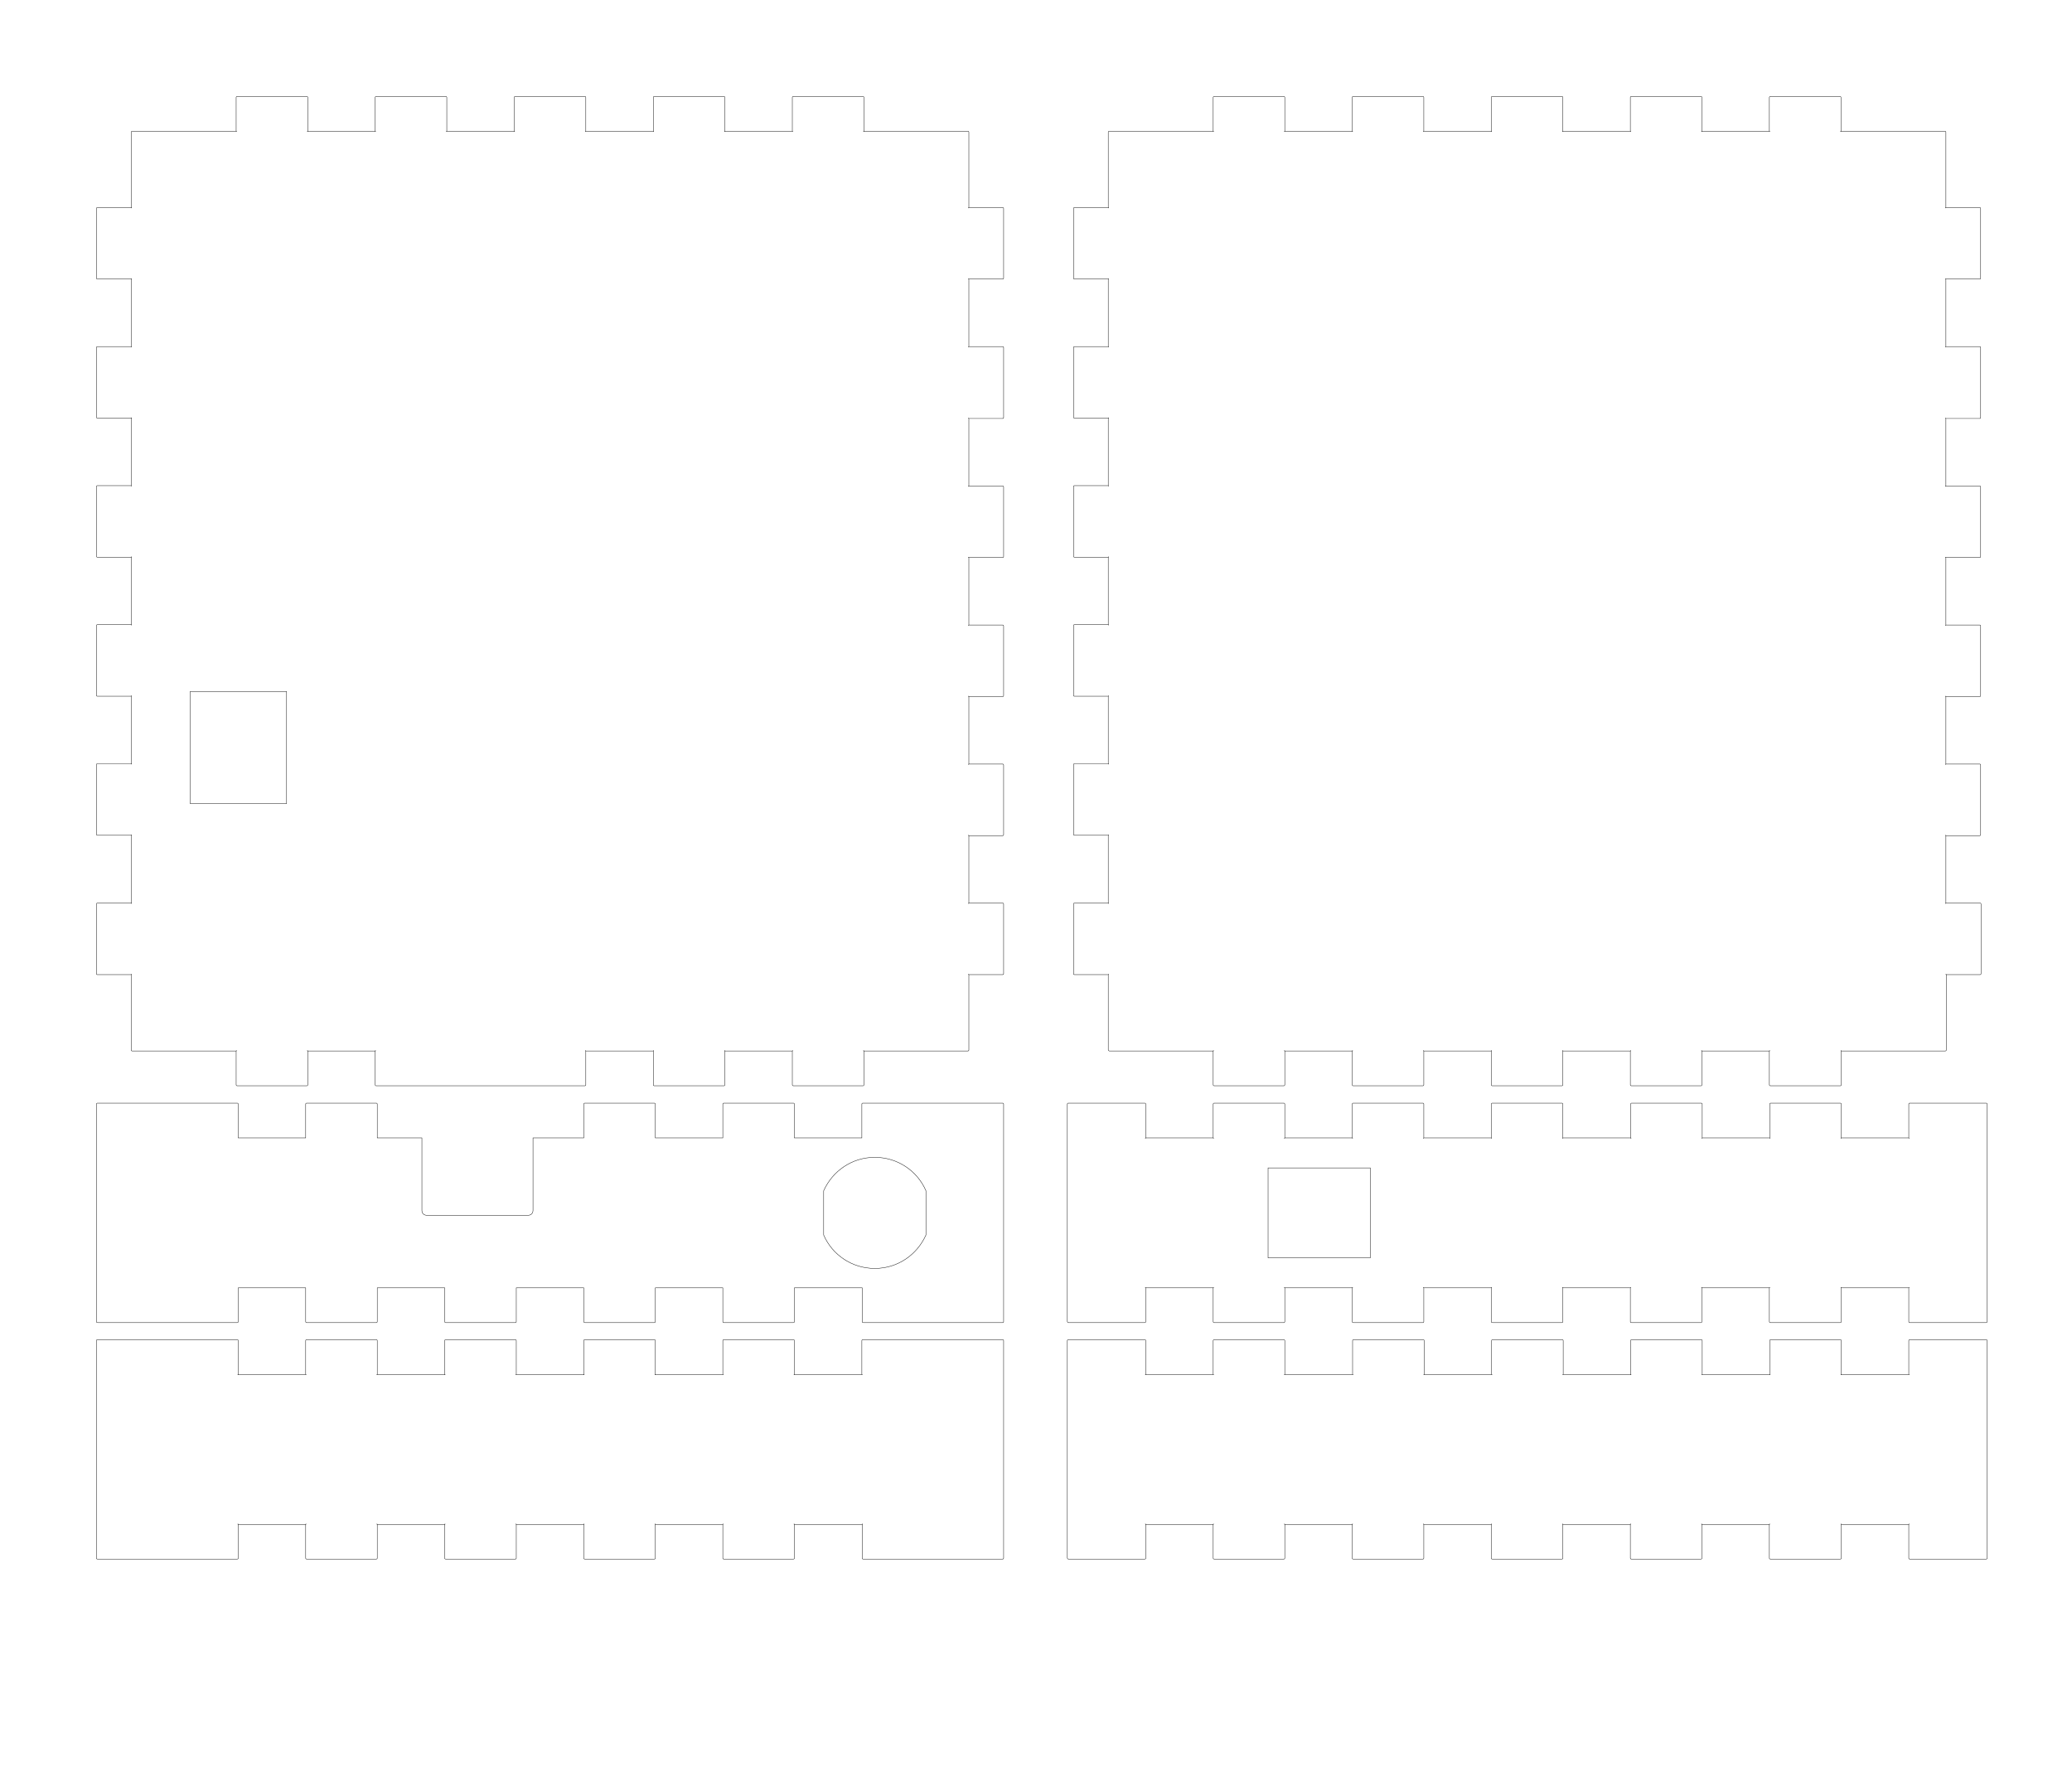
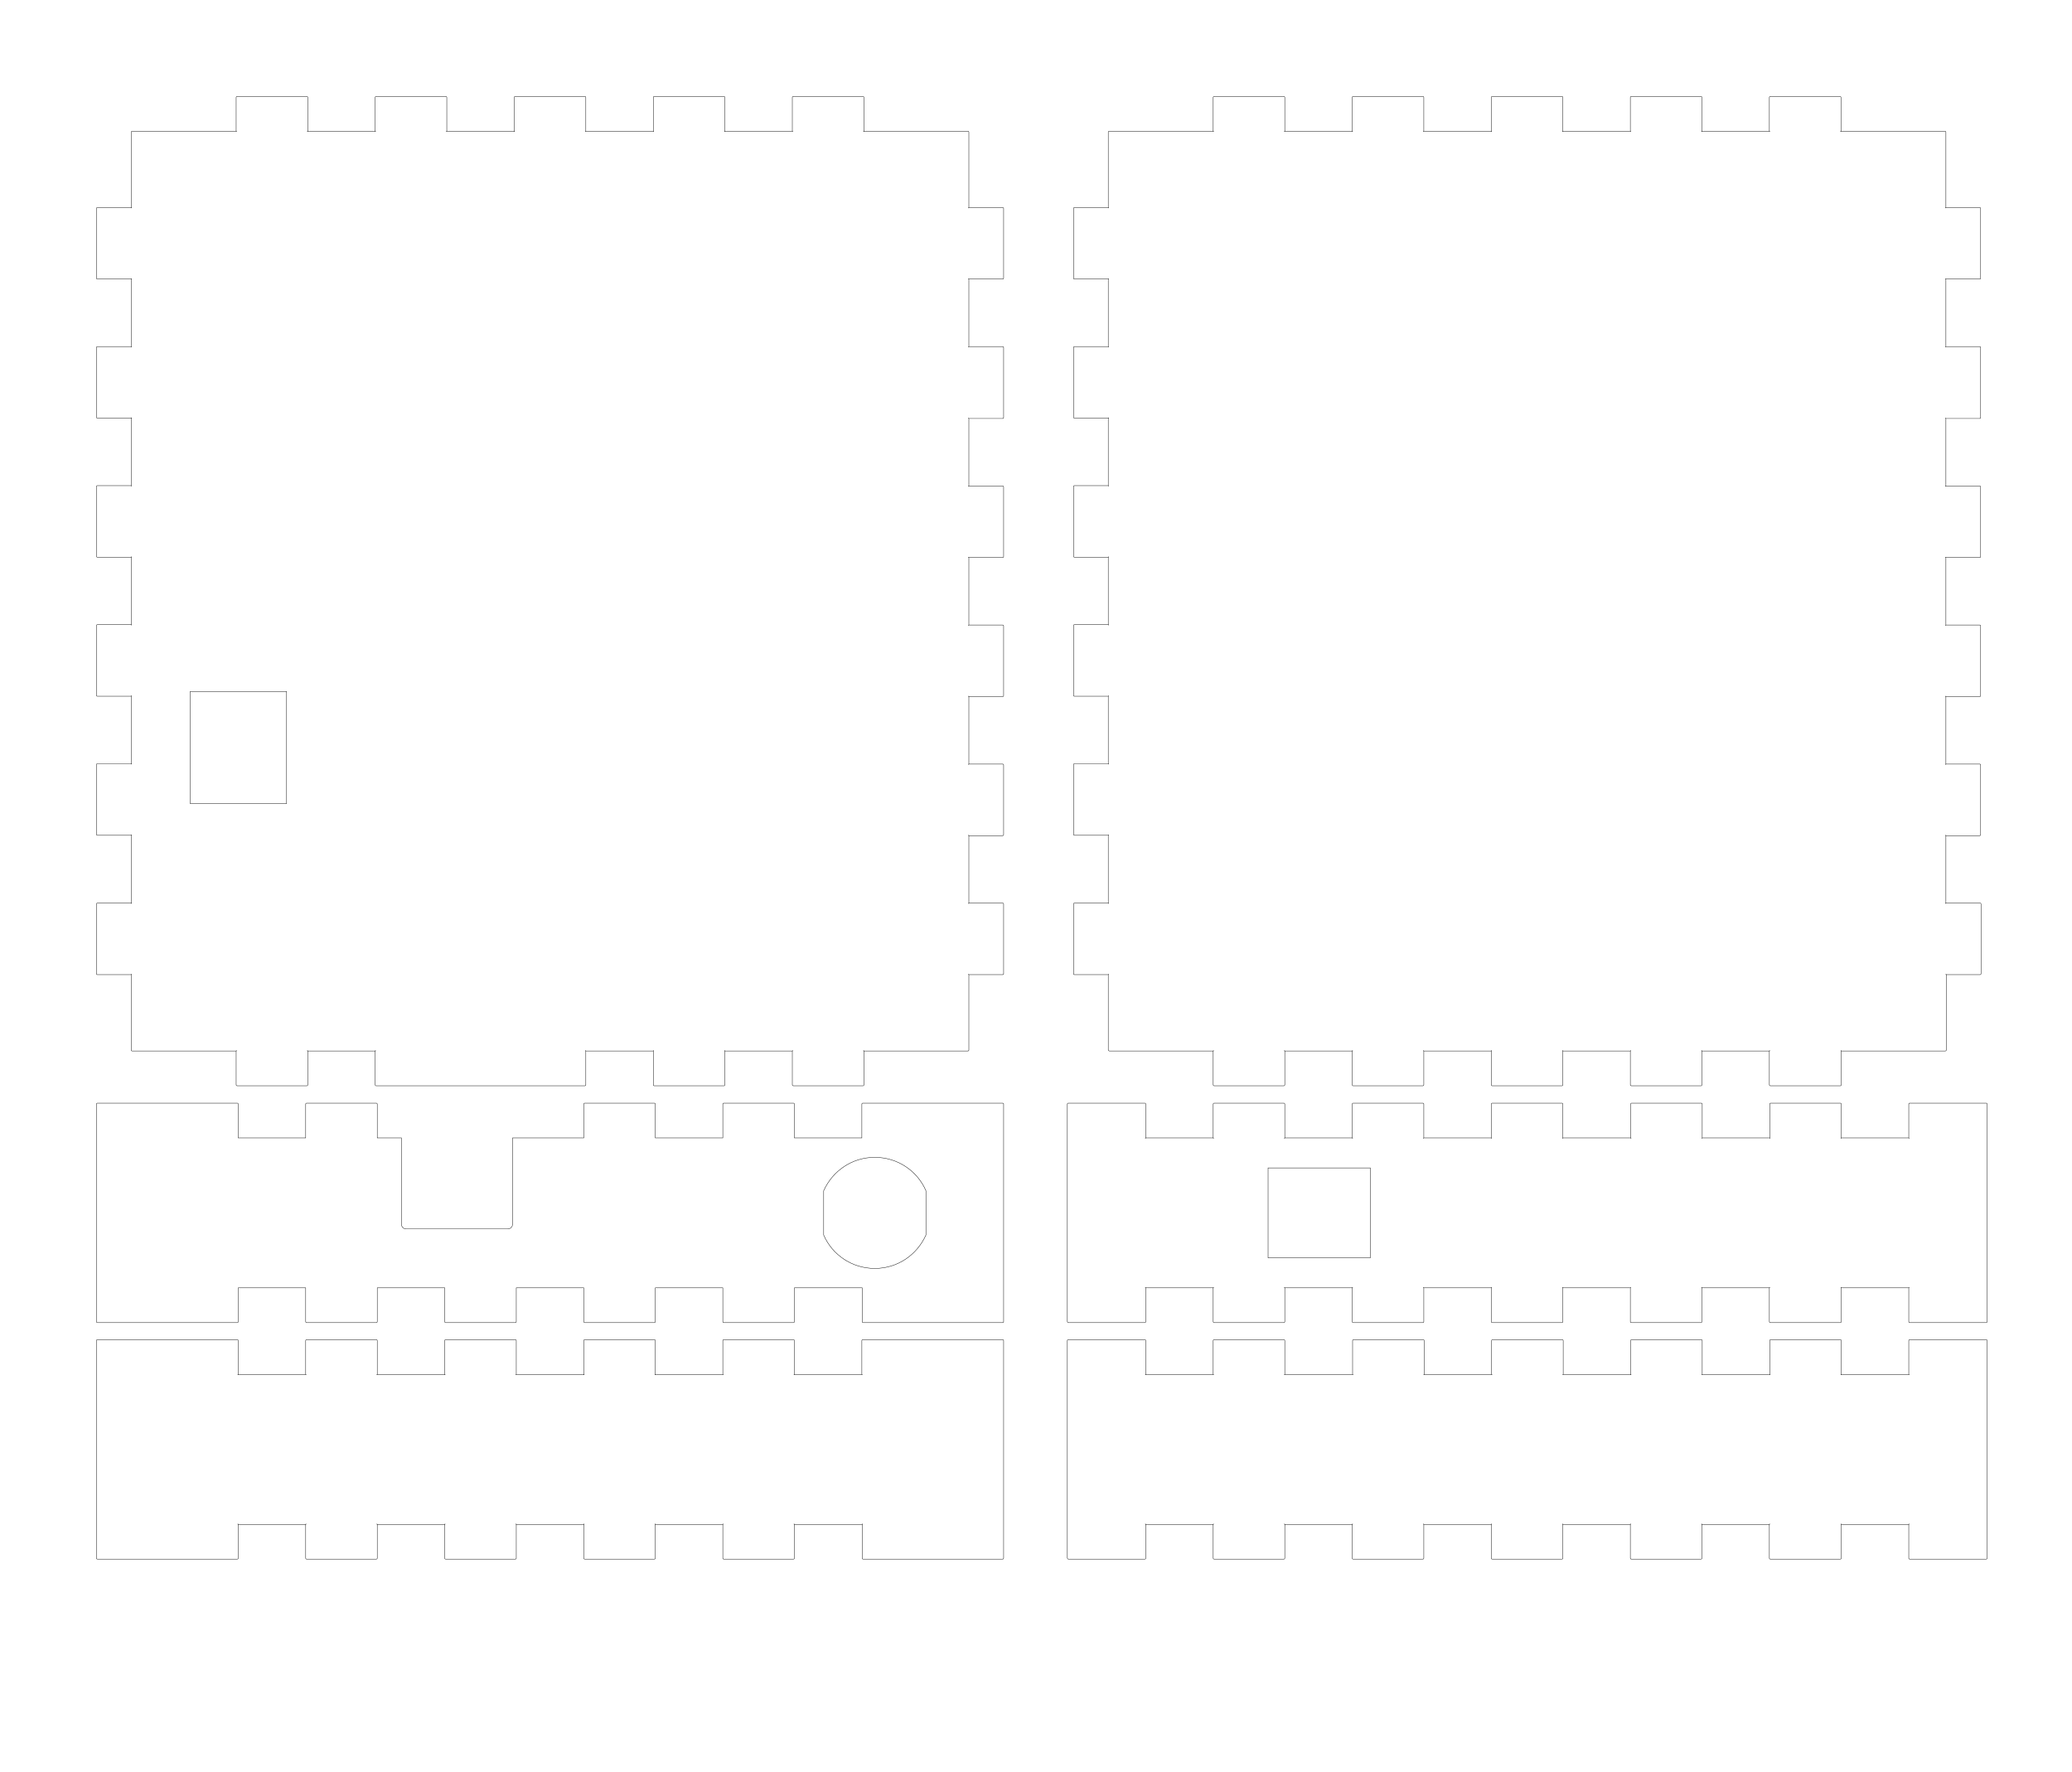
<svg xmlns="http://www.w3.org/2000/svg" version="1.1" id="Ebene_1" x="0px" y="0px" viewBox="0 0 608 519.9" style="enable-background:new 0 0 608 519.9;" xml:space="preserve">
-   <style type="text/css">
+   <defs id="defs918" />
+   <style type="text/css" id="style888">
	.st0{fill:none;stroke:#000000;stroke-width:0.113;stroke-linecap:round;stroke-linejoin:round;stroke-miterlimit:11.339;}
	.st1{fill:none;stroke:#000000;stroke-width:0.113;stroke-miterlimit:10;}
</style>
  <g id="p-1">
-     <path class="st0" d="M38.8,457.5h30.8c0.2,0,0.3-0.1,0.3-0.3v-9.9c0-0.3-0.3,0,0,0h19.8c0.3,0,0-0.3,0,0v9.9c0,0.2,0.1,0.3,0.3,0.3   h20.4c0.2,0,0.3-0.1,0.3-0.3v-9.9c0-0.3-0.3,0,0,0h19.8c0.3,0,0-0.3,0,0v9.9c0,0.2,0.1,0.3,0.3,0.3h20.4c0.2,0,0.3-0.1,0.3-0.3   v-9.9c0-0.3-0.3,0,0,0h19.8c0.3,0,0-0.3,0,0v9.9c0,0.2,0.1,0.3,0.3,0.3H192c0.2,0,0.3-0.1,0.3-0.3v-9.9c0-0.3-0.3,0,0,0h19.8   c0.3,0,0-0.3,0,0v9.9c0,0.2,0.1,0.3,0.3,0.3h20.4c0.2,0,0.3-0.1,0.3-0.3v-9.9c0-0.3-0.3,0,0,0H253c0.3,0,0-0.3,0,0v9.9   c0,0.2,0.1,0.3,0.3,0.3H284h10.2c0.2,0,0.3-0.1,0.3-0.3V447v-21.7v-21.7v-10.2c0-0.2-0.1-0.3-0.3-0.3H284h-30.8   c-0.2,0-0.3,0.1-0.3,0.3v9.9c0,0.3,0.3,0,0,0h-19.8c-0.3,0,0,0.3,0,0v-9.9c0-0.2-0.1-0.3-0.3-0.3h-20.4c-0.2,0-0.3,0.1-0.3,0.3v9.9   c0,0.3,0.3,0,0,0h-19.8c-0.3,0,0,0.3,0,0v-9.9c0-0.2-0.1-0.3-0.3-0.3h-20.4c-0.2,0-0.3,0.1-0.3,0.3v9.9c0,0.3,0.3,0,0,0h-19.8   c-0.3,0,0,0.3,0,0v-9.9c0-0.2-0.1-0.3-0.3-0.3h-20.4c-0.2,0-0.3,0.1-0.3,0.3v9.9c0,0.3,0.3,0,0,0h-19.8c-0.3,0,0,0.3,0,0v-9.9   c0-0.2-0.1-0.3-0.3-0.3H90c-0.2,0-0.3,0.1-0.3,0.3v9.9c0,0.3,0.3,0,0,0H69.9c-0.3,0,0,0.3,0,0v-9.9c0-0.2-0.1-0.3-0.3-0.3H38.8   H28.6c-0.2,0-0.3,0.1-0.3,0.3v10.2v21.7V447v10.2c0,0.2,0.1,0.3,0.3,0.3H38.8z" />
+     <path class="st0" d="M38.8,457.5h30.8c0.2,0,0.3-0.1,0.3-0.3v-9.9c0-0.3-0.3,0,0,0h19.8c0.3,0,0-0.3,0,0v9.9c0,0.2,0.1,0.3,0.3,0.3   h20.4c0.2,0,0.3-0.1,0.3-0.3v-9.9c0-0.3-0.3,0,0,0h19.8c0.3,0,0-0.3,0,0v9.9c0,0.2,0.1,0.3,0.3,0.3h20.4c0.2,0,0.3-0.1,0.3-0.3   v-9.9c0-0.3-0.3,0,0,0h19.8c0.3,0,0-0.3,0,0v9.9c0,0.2,0.1,0.3,0.3,0.3H192c0.2,0,0.3-0.1,0.3-0.3v-9.9c0-0.3-0.3,0,0,0h19.8   c0.3,0,0-0.3,0,0v9.9c0,0.2,0.1,0.3,0.3,0.3h20.4c0.2,0,0.3-0.1,0.3-0.3v-9.9c0-0.3-0.3,0,0,0H253c0.3,0,0-0.3,0,0v9.9   c0,0.2,0.1,0.3,0.3,0.3H284h10.2c0.2,0,0.3-0.1,0.3-0.3V447v-21.7v-21.7v-10.2c0-0.2-0.1-0.3-0.3-0.3H284h-30.8   c-0.2,0-0.3,0.1-0.3,0.3v9.9c0,0.3,0.3,0,0,0h-19.8c-0.3,0,0,0.3,0,0v-9.9c0-0.2-0.1-0.3-0.3-0.3h-20.4c-0.2,0-0.3,0.1-0.3,0.3v9.9   c0,0.3,0.3,0,0,0h-19.8c-0.3,0,0,0.3,0,0v-9.9c0-0.2-0.1-0.3-0.3-0.3h-20.4c-0.2,0-0.3,0.1-0.3,0.3v9.9c0,0.3,0.3,0,0,0h-19.8   c-0.3,0,0,0.3,0,0v-9.9c0-0.2-0.1-0.3-0.3-0.3h-20.4c-0.2,0-0.3,0.1-0.3,0.3v9.9c0,0.3,0.3,0,0,0h-19.8c-0.3,0,0,0.3,0,0v-9.9   c0-0.2-0.1-0.3-0.3-0.3H90c-0.2,0-0.3,0.1-0.3,0.3v9.9c0,0.3,0.3,0,0,0H69.9c-0.3,0,0,0.3,0,0v-9.9c0-0.2-0.1-0.3-0.3-0.3H38.8   H28.6c-0.2,0-0.3,0.1-0.3,0.3v10.2v21.7V447v10.2c0,0.2,0.1,0.3,0.3,0.3H38.8z" id="path890" />
  </g>
  <g id="p-3">
-     <path class="st0" d="M313.5,388.1h22.4c0.2,0,0.3-0.1,0.3-0.3v-9.9c0-0.3-0.3,0,0,0H356c0.3,0,0-0.3,0,0v9.9c0,0.2,0.1,0.3,0.3,0.3   h20.4c0.2,0,0.3-0.1,0.3-0.3v-9.9c0-0.3-0.3,0,0,0h19.8c0.3,0,0-0.3,0,0v9.9c0,0.2,0.1,0.3,0.3,0.3h20.4c0.2,0,0.3-0.1,0.3-0.3   v-9.9c0-0.3-0.3,0,0,0h19.8c0.3,0,0-0.3,0,0v9.9c0,0.2,0.1,0.3,0.3,0.3h20.4c0.2,0,0.3-0.1,0.3-0.3v-9.9c0-0.3-0.3,0,0,0h19.8   c0.3,0,0-0.3,0,0v9.9c0,0.2,0.1,0.3,0.3,0.3h20.4c0.2,0,0.3-0.1,0.3-0.3v-9.9c0-0.3-0.3,0,0,0h19.8c0.3,0,0-0.3,0,0v9.9   c0,0.2,0.1,0.3,0.3,0.3H540c0.2,0,0.3-0.1,0.3-0.3v-9.9c0-0.3-0.3,0,0,0h19.8c0.3,0,0-0.3,0,0v9.9c0,0.2,0.1,0.3,0.3,0.3h22.4   c0.2,0,0.3-0.1,0.3-0.3v-10.2v-21.7v-21.7V324c0-0.2-0.1-0.3-0.3-0.3h-22.4c-0.2,0-0.3,0.1-0.3,0.3v9.9c0,0.3,0.3,0,0,0h-19.8   c-0.3,0,0,0.3,0,0V324c0-0.2-0.1-0.3-0.3-0.3h-20.4c-0.2,0-0.3,0.1-0.3,0.3v9.9c0,0.3,0.3,0,0,0h-19.8c-0.3,0,0,0.3,0,0V324   c0-0.2-0.1-0.3-0.3-0.3h-20.4c-0.2,0-0.3,0.1-0.3,0.3v9.9c0,0.3,0.3,0,0,0h-19.9c-0.3,0,0,0.3,0,0V324c0-0.2-0.1-0.3-0.3-0.3h-20.4   c-0.2,0-0.3,0.1-0.3,0.3v9.9c0,0.3,0.3,0,0,0h-19.8c-0.3,0,0,0.3,0,0V324c0-0.2-0.1-0.3-0.3-0.3h-20.4c-0.2,0-0.3,0.1-0.3,0.3v9.9   c0,0.3,0.3,0,0,0H377c-0.3,0,0,0.3,0,0V324c0-0.2-0.1-0.3-0.3-0.3h-20.4c-0.2,0-0.3,0.1-0.3,0.3v9.9c0,0.3,0.3,0,0,0h-19.8   c-0.3,0,0,0.3,0,0V324c0-0.2-0.1-0.3-0.3-0.3h-22.4c-0.2,0-0.3,0.1-0.3,0.3v10.2v21.7v21.7v10.2   C313.2,387.9,313.3,388.1,313.5,388.1z" />
+     <path class="st0" d="M313.5,388.1h22.4c0.2,0,0.3-0.1,0.3-0.3v-9.9c0-0.3-0.3,0,0,0H356c0.3,0,0-0.3,0,0v9.9c0,0.2,0.1,0.3,0.3,0.3   h20.4c0.2,0,0.3-0.1,0.3-0.3v-9.9c0-0.3-0.3,0,0,0h19.8c0.3,0,0-0.3,0,0v9.9c0,0.2,0.1,0.3,0.3,0.3h20.4c0.2,0,0.3-0.1,0.3-0.3   v-9.9c0-0.3-0.3,0,0,0h19.8c0.3,0,0-0.3,0,0v9.9c0,0.2,0.1,0.3,0.3,0.3h20.4c0.2,0,0.3-0.1,0.3-0.3v-9.9c0-0.3-0.3,0,0,0h19.8   c0.3,0,0-0.3,0,0v9.9c0,0.2,0.1,0.3,0.3,0.3h20.4c0.2,0,0.3-0.1,0.3-0.3v-9.9c0-0.3-0.3,0,0,0h19.8c0.3,0,0-0.3,0,0v9.9   c0,0.2,0.1,0.3,0.3,0.3H540c0.2,0,0.3-0.1,0.3-0.3v-9.9c0-0.3-0.3,0,0,0h19.8c0.3,0,0-0.3,0,0v9.9c0,0.2,0.1,0.3,0.3,0.3h22.4   c0.2,0,0.3-0.1,0.3-0.3v-10.2v-21.7v-21.7V324c0-0.2-0.1-0.3-0.3-0.3h-22.4c-0.2,0-0.3,0.1-0.3,0.3v9.9c0,0.3,0.3,0,0,0h-19.8   c-0.3,0,0,0.3,0,0V324c0-0.2-0.1-0.3-0.3-0.3h-20.4c-0.2,0-0.3,0.1-0.3,0.3v9.9c0,0.3,0.3,0,0,0h-19.8c-0.3,0,0,0.3,0,0V324   c0-0.2-0.1-0.3-0.3-0.3h-20.4c-0.2,0-0.3,0.1-0.3,0.3v9.9c0,0.3,0.3,0,0,0h-19.9c-0.3,0,0,0.3,0,0V324c0-0.2-0.1-0.3-0.3-0.3h-20.4   c-0.2,0-0.3,0.1-0.3,0.3v9.9c0,0.3,0.3,0,0,0h-19.8c-0.3,0,0,0.3,0,0V324c0-0.2-0.1-0.3-0.3-0.3h-20.4c-0.2,0-0.3,0.1-0.3,0.3v9.9   c0,0.3,0.3,0,0,0H377c-0.3,0,0,0.3,0,0V324c0-0.2-0.1-0.3-0.3-0.3h-20.4c-0.2,0-0.3,0.1-0.3,0.3v9.9c0,0.3,0.3,0,0,0h-19.8   c-0.3,0,0,0.3,0,0V324c0-0.2-0.1-0.3-0.3-0.3h-22.4c-0.2,0-0.3,0.1-0.3,0.3v10.2v21.7v21.7v10.2   C313.2,387.9,313.3,388.1,313.5,388.1z" id="path893" />
  </g>
  <g id="p-5">
-     <path class="st0" d="M151.2,318.6h20.4c0.2,0,0.3-0.1,0.3-0.3v-9.9c0-0.3-0.3,0,0,0h19.8c0.3,0,0-0.3,0,0v9.9   c0,0.2,0.1,0.3,0.3,0.3h20.4c0.2,0,0.3-0.1,0.3-0.3v-9.9c0-0.3-0.3,0,0,0h19.8c0.3,0,0-0.3,0,0v9.9c0,0.2,0.1,0.3,0.3,0.3h20.4   c0.2,0,0.3-0.1,0.3-0.3v-9.9c0-0.3-0.3,0,0,0H284c0.2,0,0.3-0.1,0.3-0.3V286c0-0.3-0.3,0,0,0h9.9c0.2,0,0.3-0.1,0.3-0.3v-20.4   c0-0.2-0.1-0.3-0.3-0.3h-9.9c-0.3,0,0,0.3,0,0v-19.8c0-0.3-0.3,0,0,0h9.9c0.2,0,0.3-0.1,0.3-0.3v-20.4c0-0.2-0.1-0.3-0.3-0.3h-9.9   c-0.3,0,0,0.3,0,0v-19.8c0-0.3-0.3,0,0,0h9.9c0.2,0,0.3-0.1,0.3-0.3v-20.4c0-0.2-0.1-0.3-0.3-0.3h-9.9c-0.3,0,0,0.3,0,0v-19.8   c0-0.3-0.3,0,0,0h9.9c0.2,0,0.3-0.1,0.3-0.3v-20.4c0-0.2-0.1-0.3-0.3-0.3h-9.9c-0.3,0,0,0.3,0,0v-19.8c0-0.3-0.3,0,0,0h9.9   c0.2,0,0.3-0.1,0.3-0.3V102c0-0.2-0.1-0.3-0.3-0.3h-9.9c-0.3,0,0,0.3,0,0V81.9c0-0.3-0.3,0,0,0h9.9c0.2,0,0.3-0.1,0.3-0.3V61.2   c0-0.2-0.1-0.3-0.3-0.3h-9.9c-0.3,0,0,0.3,0,0V38.8c0-0.2-0.1-0.3-0.3-0.3h-30.5c-0.3,0,0,0.3,0,0v-9.9c0-0.2-0.1-0.3-0.3-0.3   h-20.4c-0.2,0-0.3,0.1-0.3,0.3v9.9c0,0.3,0.3,0,0,0h-19.8c-0.3,0,0,0.3,0,0v-9.9c0-0.2-0.1-0.3-0.3-0.3H192c-0.2,0-0.3,0.1-0.3,0.3   v9.9c0,0.3,0.3,0,0,0h-19.8c-0.3,0,0,0.3,0,0v-9.9c0-0.2-0.1-0.3-0.3-0.3h-20.4c-0.2,0-0.3,0.1-0.3,0.3v9.9c0,0.3,0.3,0,0,0h-19.8   c-0.3,0,0,0.3,0,0v-9.9c0-0.2-0.1-0.3-0.3-0.3h-20.4c-0.2,0-0.3,0.1-0.3,0.3v9.9c0,0.3,0.3,0,0,0H90.3c-0.3,0,0,0.3,0,0v-9.9   c0-0.2-0.1-0.3-0.3-0.3H69.6c-0.2,0-0.3,0.1-0.3,0.3v9.9c0,0.3,0.3,0,0,0H38.8c-0.2,0-0.3,0.1-0.3,0.3v22.1c0,0.3,0.3,0,0,0h-9.9   c-0.2,0-0.3,0.1-0.3,0.3v20.4c0,0.2,0.1,0.3,0.3,0.3h9.9c0.3,0,0-0.3,0,0v19.8c0,0.3,0.3,0,0,0h-9.9c-0.2,0-0.3,0.1-0.3,0.3v20.4   c0,0.2,0.1,0.3,0.3,0.3h9.9c0.3,0,0-0.3,0,0v19.8c0,0.3,0.3,0,0,0h-9.9c-0.2,0-0.3,0.1-0.3,0.3v20.4c0,0.2,0.1,0.3,0.3,0.3h9.9   c0.3,0,0-0.3,0,0v19.8c0,0.3,0.3,0,0,0h-9.9c-0.2,0-0.3,0.1-0.3,0.3V204c0,0.2,0.1,0.3,0.3,0.3h9.9c0.3,0,0-0.3,0,0v19.8   c0,0.3,0.3,0,0,0h-9.9c-0.2,0-0.3,0.1-0.3,0.3v20.4c0,0.2,0.1,0.3,0.3,0.3h9.9c0.3,0,0-0.3,0,0V265c0,0.3,0.3,0,0,0h-9.9   c-0.2,0-0.3,0.1-0.3,0.3v20.4c0,0.2,0.1,0.3,0.3,0.3h9.9c0.3,0,0-0.3,0,0v22.1c0,0.2,0.1,0.3,0.3,0.3h30.5c0.3,0,0-0.3,0,0v9.9   c0,0.2,0.1,0.3,0.3,0.3H90c0.2,0,0.3-0.1,0.3-0.3v-9.9c0-0.3-0.3,0,0,0h19.8c0.3,0,0-0.3,0,0v9.9c0,0.2,0.1,0.3,0.3,0.3h20.4   L151.2,318.6L151.2,318.6z" />
+     <path class="st0" d="M151.2,318.6h20.4c0.2,0,0.3-0.1,0.3-0.3v-9.9c0-0.3-0.3,0,0,0h19.8c0.3,0,0-0.3,0,0v9.9   c0,0.2,0.1,0.3,0.3,0.3h20.4c0.2,0,0.3-0.1,0.3-0.3v-9.9c0-0.3-0.3,0,0,0h19.8c0.3,0,0-0.3,0,0v9.9c0,0.2,0.1,0.3,0.3,0.3h20.4   c0.2,0,0.3-0.1,0.3-0.3v-9.9c0-0.3-0.3,0,0,0H284c0.2,0,0.3-0.1,0.3-0.3V286c0-0.3-0.3,0,0,0h9.9c0.2,0,0.3-0.1,0.3-0.3v-20.4   c0-0.2-0.1-0.3-0.3-0.3h-9.9c-0.3,0,0,0.3,0,0v-19.8c0-0.3-0.3,0,0,0h9.9c0.2,0,0.3-0.1,0.3-0.3v-20.4c0-0.2-0.1-0.3-0.3-0.3h-9.9   c-0.3,0,0,0.3,0,0v-19.8c0-0.3-0.3,0,0,0h9.9c0.2,0,0.3-0.1,0.3-0.3v-20.4c0-0.2-0.1-0.3-0.3-0.3h-9.9c-0.3,0,0,0.3,0,0v-19.8   c0-0.3-0.3,0,0,0h9.9c0.2,0,0.3-0.1,0.3-0.3v-20.4c0-0.2-0.1-0.3-0.3-0.3h-9.9c-0.3,0,0,0.3,0,0v-19.8c0-0.3-0.3,0,0,0h9.9   c0.2,0,0.3-0.1,0.3-0.3V102c0-0.2-0.1-0.3-0.3-0.3h-9.9c-0.3,0,0,0.3,0,0V81.9c0-0.3-0.3,0,0,0h9.9c0.2,0,0.3-0.1,0.3-0.3V61.2   c0-0.2-0.1-0.3-0.3-0.3h-9.9c-0.3,0,0,0.3,0,0V38.8c0-0.2-0.1-0.3-0.3-0.3h-30.5c-0.3,0,0,0.3,0,0v-9.9c0-0.2-0.1-0.3-0.3-0.3   h-20.4c-0.2,0-0.3,0.1-0.3,0.3v9.9c0,0.3,0.3,0,0,0h-19.8c-0.3,0,0,0.3,0,0v-9.9c0-0.2-0.1-0.3-0.3-0.3H192c-0.2,0-0.3,0.1-0.3,0.3   v9.9c0,0.3,0.3,0,0,0h-19.8c-0.3,0,0,0.3,0,0v-9.9c0-0.2-0.1-0.3-0.3-0.3h-20.4c-0.2,0-0.3,0.1-0.3,0.3v9.9c0,0.3,0.3,0,0,0h-19.8   c-0.3,0,0,0.3,0,0v-9.9c0-0.2-0.1-0.3-0.3-0.3h-20.4c-0.2,0-0.3,0.1-0.3,0.3v9.9c0,0.3,0.3,0,0,0H90.3c-0.3,0,0,0.3,0,0v-9.9   c0-0.2-0.1-0.3-0.3-0.3H69.6c-0.2,0-0.3,0.1-0.3,0.3v9.9c0,0.3,0.3,0,0,0H38.8c-0.2,0-0.3,0.1-0.3,0.3v22.1c0,0.3,0.3,0,0,0h-9.9   c-0.2,0-0.3,0.1-0.3,0.3v20.4c0,0.2,0.1,0.3,0.3,0.3h9.9c0.3,0,0-0.3,0,0v19.8c0,0.3,0.3,0,0,0h-9.9c-0.2,0-0.3,0.1-0.3,0.3v20.4   c0,0.2,0.1,0.3,0.3,0.3h9.9c0.3,0,0-0.3,0,0v19.8c0,0.3,0.3,0,0,0h-9.9c-0.2,0-0.3,0.1-0.3,0.3v20.4c0,0.2,0.1,0.3,0.3,0.3h9.9   c0.3,0,0-0.3,0,0v19.8c0,0.3,0.3,0,0,0h-9.9c-0.2,0-0.3,0.1-0.3,0.3V204c0,0.2,0.1,0.3,0.3,0.3h9.9c0.3,0,0-0.3,0,0v19.8   c0,0.3,0.3,0,0,0h-9.9c-0.2,0-0.3,0.1-0.3,0.3v20.4c0,0.2,0.1,0.3,0.3,0.3h9.9c0.3,0,0-0.3,0,0V265c0,0.3,0.3,0,0,0h-9.9   c-0.2,0-0.3,0.1-0.3,0.3v20.4c0,0.2,0.1,0.3,0.3,0.3h9.9c0.3,0,0-0.3,0,0v22.1c0,0.2,0.1,0.3,0.3,0.3h30.5c0.3,0,0-0.3,0,0v9.9   c0,0.2,0.1,0.3,0.3,0.3H90c0.2,0,0.3-0.1,0.3-0.3v-9.9c0-0.3-0.3,0,0,0h19.8c0.3,0,0-0.3,0,0v9.9c0,0.2,0.1,0.3,0.3,0.3h20.4   L151.2,318.6L151.2,318.6z" id="path896" />
  </g>
-   <path class="st1" d="M271.7,349.4c-2.5-5.8-8.3-9.8-15-9.8c-6.7,0-12.4,4-15,9.8v13c2.5,5.8,8.3,9.8,15,9.8c6.7,0,12.4-4,15-9.8  V349.4z" />
-   <rect x="372.1" y="342.7" class="st1" width="30" height="26.4" />
-   <rect x="55.8" y="202.9" class="st1" width="28.3" height="32.9" />
-   <g>
-     <path class="st1" d="M294.2,323.7H284h-30.8c-0.2,0-0.3,0.1-0.3,0.3v9.9h-19.8V324c0-0.2-0.1-0.3-0.3-0.3h-20.4   c-0.2,0-0.3,0.1-0.3,0.3v9.9h-19.8V324c0-0.2-0.1-0.3-0.3-0.3h-20.4c-0.2,0-0.3,0.1-0.3,0.3v9.9h-14.9v21.3c0,0.8-0.6,1.4-1.4,1.4   h-29.8c-0.8,0-1.4-0.6-1.4-1.4v-21.3h-13.1V324c0-0.2-0.1-0.3-0.3-0.3H90c-0.2,0-0.3,0.1-0.3,0.3v9.9H69.9V324   c0-0.2-0.1-0.3-0.3-0.3H38.8H28.6c-0.2,0-0.3,0.1-0.3,0.3v10.2v21.7v21.7v10.2c0,0.2,0.1,0.3,0.3,0.3h10.2h30.8   c0.2,0,0.3-0.1,0.3-0.3v-9.9h19.8v9.9c0,0.2,0.1,0.3,0.3,0.3h20.4c0.2,0,0.3-0.1,0.3-0.3v-9.9h19.8v9.9c0,0.2,0.1,0.3,0.3,0.3h20.4   c0.2,0,0.3-0.1,0.3-0.3v-9.9h19.8v9.9c0,0.2,0.1,0.3,0.3,0.3H192c0.2,0,0.3-0.1,0.3-0.3v-9.9h19.8v9.9c0,0.2,0.1,0.3,0.3,0.3h20.4   c0.2,0,0.3-0.1,0.3-0.3v-9.9H253v9.9c0,0.2,0.1,0.3,0.3,0.3H284h10.2c0.2,0,0.3-0.1,0.3-0.3v-10.2v-21.7v-21.7V324   C294.5,323.8,294.4,323.7,294.2,323.7z" />
+   <path class="st1" d="M271.7,349.4c-2.5-5.8-8.3-9.8-15-9.8c-6.7,0-12.4,4-15,9.8v13c2.5,5.8,8.3,9.8,15,9.8c6.7,0,12.4-4,15-9.8  V349.4z" id="path899" />
+   <rect x="372.1" y="342.7" class="st1" width="30" height="26.4" id="rect901" />
+   <rect x="55.8" y="202.9" class="st1" width="28.3" height="32.9" id="rect903" />
+   <g id="g907">
+     <path class="st1" d="M 294.2,323.7 H 284 253.2 c -0.2,0 -0.3,0.1 -0.3,0.3 v 9.9 H 233.1 V 324 c 0,-0.2 -0.1,-0.3 -0.3,-0.3 h -20.4 c -0.2,0 -0.3,0.1 -0.3,0.3 v 9.9 H 192.3 V 324 c 0,-0.2 -0.1,-0.3 -0.3,-0.3 h -20.4 c -0.2,0 -0.3,0.1 -0.3,0.3 v 9.9 h -20.9 v 25.3 c 0,0.8 -0.6,1.4 -1.4,1.4 h -29.8 c -0.8,0 -1.4,-0.6 -1.4,-1.4 v -25.3 h -7.1 V 324 c 0,-0.2 -0.1,-0.3 -0.3,-0.3 H 90 c -0.2,0 -0.3,0.1 -0.3,0.3 v 9.9 H 69.9 V 324 c 0,-0.2 -0.1,-0.3 -0.3,-0.3 H 38.8 28.6 c -0.2,0 -0.3,0.1 -0.3,0.3 v 10.2 21.7 21.7 10.2 c 0,0.2 0.1,0.3 0.3,0.3 h 10.2 30.8 c 0.2,0 0.3,-0.1 0.3,-0.3 v -9.9 h 19.8 v 9.9 c 0,0.2 0.1,0.3 0.3,0.3 h 20.4 c 0.2,0 0.3,-0.1 0.3,-0.3 v -9.9 h 19.8 v 9.9 c 0,0.2 0.1,0.3 0.3,0.3 h 20.4 c 0.2,0 0.3,-0.1 0.3,-0.3 v -9.9 h 19.8 v 9.9 c 0,0.2 0.1,0.3 0.3,0.3 H 192 c 0.2,0 0.3,-0.1 0.3,-0.3 v -9.9 h 19.8 v 9.9 c 0,0.2 0.1,0.3 0.3,0.3 h 20.4 c 0.2,0 0.3,-0.1 0.3,-0.3 v -9.9 H 253 v 9.9 c 0,0.2 0.1,0.3 0.3,0.3 h 30.7 10.2 c 0.2,0 0.3,-0.1 0.3,-0.3 V 377.6 355.9 334.2 324 c 0,-0.2 -0.1,-0.3 -0.3,-0.3 z" id="path905" />
  </g>
  <g id="p-2">
-     <path class="st0" d="M313.5,457.5h22.4c0.2,0,0.3-0.1,0.3-0.3v-9.9c0-0.3-0.3,0,0,0H356c0.3,0,0-0.3,0,0v9.9c0,0.2,0.1,0.3,0.3,0.3   h20.4c0.2,0,0.3-0.1,0.3-0.3v-9.9c0-0.3-0.3,0,0,0h19.8c0.3,0,0-0.3,0,0v9.9c0,0.2,0.1,0.3,0.3,0.3h20.4c0.2,0,0.3-0.1,0.3-0.3   v-9.9c0-0.3-0.3,0,0,0h19.8c0.3,0,0-0.3,0,0v9.9c0,0.2,0.1,0.3,0.3,0.3h20.4c0.2,0,0.3-0.1,0.3-0.3v-9.9c0-0.3-0.3,0,0,0h19.8   c0.3,0,0-0.3,0,0v9.9c0,0.2,0.1,0.3,0.3,0.3h20.4c0.2,0,0.3-0.1,0.3-0.3v-9.9c0-0.3-0.3,0,0,0h19.8c0.3,0,0-0.3,0,0v9.9   c0,0.2,0.1,0.3,0.3,0.3H540c0.2,0,0.3-0.1,0.3-0.3v-9.9c0-0.3-0.3,0,0,0h19.8c0.3,0,0-0.3,0,0v9.9c0,0.2,0.1,0.3,0.3,0.3h22.4   c0.2,0,0.3-0.1,0.3-0.3V447v-21.7v-21.7v-10.2c0-0.2-0.1-0.3-0.3-0.3h-22.4c-0.2,0-0.3,0.1-0.3,0.3v9.9c0,0.3,0.3,0,0,0h-19.8   c-0.3,0,0,0.3,0,0v-9.9c0-0.2-0.1-0.3-0.3-0.3h-20.4c-0.2,0-0.3,0.1-0.3,0.3v9.9c0,0.3,0.3,0,0,0h-19.8c-0.3,0,0,0.3,0,0v-9.9   c0-0.2-0.1-0.3-0.3-0.3h-20.4c-0.2,0-0.3,0.1-0.3,0.3v9.9c0,0.3,0.3,0,0,0h-19.8c-0.3,0,0,0.3,0,0v-9.9c0-0.2-0.1-0.3-0.3-0.3   h-20.4c-0.2,0-0.3,0.1-0.3,0.3v9.9c0,0.3,0.3,0,0,0h-19.8c-0.3,0,0,0.3,0,0v-9.9c0-0.2-0.1-0.3-0.3-0.3h-20.4   c-0.2,0-0.3,0.1-0.3,0.3v9.9c0,0.3,0.3,0,0,0H377c-0.3,0,0,0.3,0,0v-9.9c0-0.2-0.1-0.3-0.3-0.3h-20.4c-0.2,0-0.3,0.1-0.3,0.3v9.9   c0,0.3,0.3,0,0,0h-19.8c-0.3,0,0,0.3,0,0v-9.9c0-0.2-0.1-0.3-0.3-0.3h-22.4c-0.2,0-0.3,0.1-0.3,0.3v10.2v21.7V447v10.2   C313.2,457.3,313.3,457.5,313.5,457.5z" />
+     <path class="st0" d="M313.5,457.5h22.4c0.2,0,0.3-0.1,0.3-0.3v-9.9c0-0.3-0.3,0,0,0H356c0.3,0,0-0.3,0,0v9.9c0,0.2,0.1,0.3,0.3,0.3   h20.4c0.2,0,0.3-0.1,0.3-0.3v-9.9c0-0.3-0.3,0,0,0h19.8c0.3,0,0-0.3,0,0v9.9c0,0.2,0.1,0.3,0.3,0.3h20.4c0.2,0,0.3-0.1,0.3-0.3   v-9.9c0-0.3-0.3,0,0,0h19.8c0.3,0,0-0.3,0,0v9.9c0,0.2,0.1,0.3,0.3,0.3h20.4c0.2,0,0.3-0.1,0.3-0.3v-9.9c0-0.3-0.3,0,0,0h19.8   c0.3,0,0-0.3,0,0v9.9c0,0.2,0.1,0.3,0.3,0.3h20.4c0.2,0,0.3-0.1,0.3-0.3v-9.9c0-0.3-0.3,0,0,0h19.8c0.3,0,0-0.3,0,0v9.9   c0,0.2,0.1,0.3,0.3,0.3H540c0.2,0,0.3-0.1,0.3-0.3v-9.9c0-0.3-0.3,0,0,0h19.8c0.3,0,0-0.3,0,0v9.9c0,0.2,0.1,0.3,0.3,0.3h22.4   c0.2,0,0.3-0.1,0.3-0.3V447v-21.7v-21.7v-10.2c0-0.2-0.1-0.3-0.3-0.3h-22.4c-0.2,0-0.3,0.1-0.3,0.3v9.9c0,0.3,0.3,0,0,0h-19.8   c-0.3,0,0,0.3,0,0v-9.9c0-0.2-0.1-0.3-0.3-0.3h-20.4c-0.2,0-0.3,0.1-0.3,0.3v9.9c0,0.3,0.3,0,0,0h-19.8c-0.3,0,0,0.3,0,0v-9.9   c0-0.2-0.1-0.3-0.3-0.3h-20.4c-0.2,0-0.3,0.1-0.3,0.3v9.9c0,0.3,0.3,0,0,0h-19.8c-0.3,0,0,0.3,0,0v-9.9c0-0.2-0.1-0.3-0.3-0.3   h-20.4c-0.2,0-0.3,0.1-0.3,0.3v9.9c0,0.3,0.3,0,0,0h-19.8c-0.3,0,0,0.3,0,0v-9.9c0-0.2-0.1-0.3-0.3-0.3h-20.4   c-0.2,0-0.3,0.1-0.3,0.3v9.9c0,0.3,0.3,0,0,0H377c-0.3,0,0,0.3,0,0v-9.9c0-0.2-0.1-0.3-0.3-0.3h-20.4c-0.2,0-0.3,0.1-0.3,0.3v9.9   c0,0.3,0.3,0,0,0h-19.8c-0.3,0,0,0.3,0,0v-9.9c0-0.2-0.1-0.3-0.3-0.3h-22.4c-0.2,0-0.3,0.1-0.3,0.3v10.2v21.7V447v10.2   C313.2,457.3,313.3,457.5,313.5,457.5z" id="path909" />
  </g>
  <g id="p-6">
-     <path class="st0" d="M325.5,308.4H356c0.3,0,0-0.3,0,0v9.9c0,0.2,0.1,0.3,0.3,0.3h20.4c0.2,0,0.3-0.1,0.3-0.3v-9.9c0-0.3-0.3,0,0,0   h19.8c0.3,0,0-0.3,0,0v9.9c0,0.2,0.1,0.3,0.3,0.3h20.4c0.2,0,0.3-0.1,0.3-0.3v-9.9c0-0.3-0.3,0,0,0h19.8c0.3,0,0-0.3,0,0v9.9   c0,0.2,0.1,0.3,0.3,0.3h20.4c0.2,0,0.3-0.1,0.3-0.3v-9.9c0-0.3-0.3,0,0,0h19.8c0.3,0,0-0.3,0,0v9.9c0,0.2,0.1,0.3,0.3,0.3h20.4   c0.2,0,0.3-0.1,0.3-0.3v-9.9c0-0.3-0.3,0,0,0h19.8c0.3,0,0-0.3,0,0v9.9c0,0.2,0.1,0.3,0.3,0.3H540c0.2,0,0.3-0.1,0.3-0.3v-9.9   c0-0.3-0.3,0,0,0h30.5c0.2,0,0.3-0.1,0.3-0.3V286c0-0.3-0.3,0,0,0h9.9c0.2,0,0.3-0.1,0.3-0.3v-20.4c0-0.2-0.1-0.3-0.3-0.3H571   c-0.3,0,0,0.3,0,0v-19.8c0-0.3-0.3,0,0,0h9.9c0.2,0,0.3-0.1,0.3-0.3v-20.4c0-0.2-0.1-0.3-0.3-0.3H571c-0.3,0,0,0.3,0,0v-19.8   c0-0.3-0.3,0,0,0h9.9c0.2,0,0.3-0.1,0.3-0.3v-20.4c0-0.2-0.1-0.3-0.3-0.3H571c-0.3,0,0,0.3,0,0v-19.8c0-0.3-0.3,0,0,0h9.9   c0.2,0,0.3-0.1,0.3-0.3v-20.4c0-0.2-0.1-0.3-0.3-0.3H571c-0.3,0,0,0.3,0,0v-19.8c0-0.3-0.3,0,0,0h9.9c0.2,0,0.3-0.1,0.3-0.3V102   c0-0.2-0.1-0.3-0.3-0.3H571c-0.3,0,0,0.3,0,0V81.9c0-0.3-0.3,0,0,0h9.9c0.2,0,0.3-0.1,0.3-0.3V61.2c0-0.2-0.1-0.3-0.3-0.3H571   c-0.3,0,0,0.3,0,0V38.8c0-0.2-0.1-0.3-0.3-0.3h-30.5c-0.3,0,0,0.3,0,0v-9.9c0-0.2-0.1-0.3-0.3-0.3h-20.4c-0.2,0-0.3,0.1-0.3,0.3   v9.9c0,0.3,0.3,0,0,0h-19.8c-0.3,0,0,0.3,0,0v-9.9c0-0.2-0.1-0.3-0.3-0.3h-20.4c-0.2,0-0.3,0.1-0.3,0.3v9.9c0,0.3,0.3,0,0,0h-19.8   c-0.3,0,0,0.3,0,0v-9.9c0-0.2-0.1-0.3-0.3-0.3h-20.4c-0.2,0-0.3,0.1-0.3,0.3v9.9c0,0.3,0.3,0,0,0h-19.8c-0.3,0,0,0.3,0,0v-9.9   c0-0.2-0.1-0.3-0.3-0.3h-20.4c-0.2,0-0.3,0.1-0.3,0.3v9.9c0,0.3,0.3,0,0,0H377c-0.3,0,0,0.3,0,0v-9.9c0-0.2-0.1-0.3-0.3-0.3h-20.4   c-0.2,0-0.3,0.1-0.3,0.3v9.9c0,0.3,0.3,0,0,0h-30.5c-0.2,0-0.3,0.1-0.3,0.3v22.1c0,0.3,0.3,0,0,0h-9.9c-0.2,0-0.3,0.1-0.3,0.3v20.4   c0,0.2,0.1,0.3,0.3,0.3h9.9c0.3,0,0-0.3,0,0v19.8c0,0.3,0.3,0,0,0h-9.9c-0.2,0-0.3,0.1-0.3,0.3v20.4c0,0.2,0.1,0.3,0.3,0.3h9.9   c0.3,0,0-0.3,0,0v19.8c0,0.3,0.3,0,0,0h-9.9c-0.2,0-0.3,0.1-0.3,0.3v20.4c0,0.2,0.1,0.3,0.3,0.3h9.9c0.3,0,0-0.3,0,0v19.8   c0,0.3,0.3,0,0,0h-9.9c-0.2,0-0.3,0.1-0.3,0.3V204c0,0.2,0.1,0.3,0.3,0.3h9.9c0.3,0,0-0.3,0,0v19.8c0,0.3,0.3,0,0,0h-9.9   c-0.2,0-0.3,0.1-0.3,0.3v20.4c0,0.2,0.1,0.3,0.3,0.3h9.9c0.3,0,0-0.3,0,0V265c0,0.3,0.3,0,0,0h-9.9c-0.2,0-0.3,0.1-0.3,0.3v20.4   c0,0.2,0.1,0.3,0.3,0.3h9.9c0.3,0,0-0.3,0,0v22.1C325.3,308.2,325.4,308.4,325.5,308.4z" />
+     <path class="st0" d="M325.5,308.4H356c0.3,0,0-0.3,0,0v9.9c0,0.2,0.1,0.3,0.3,0.3h20.4c0.2,0,0.3-0.1,0.3-0.3v-9.9c0-0.3-0.3,0,0,0   h19.8c0.3,0,0-0.3,0,0v9.9c0,0.2,0.1,0.3,0.3,0.3h20.4c0.2,0,0.3-0.1,0.3-0.3v-9.9c0-0.3-0.3,0,0,0h19.8c0.3,0,0-0.3,0,0v9.9   c0,0.2,0.1,0.3,0.3,0.3h20.4c0.2,0,0.3-0.1,0.3-0.3v-9.9c0-0.3-0.3,0,0,0h19.8c0.3,0,0-0.3,0,0v9.9c0,0.2,0.1,0.3,0.3,0.3h20.4   c0.2,0,0.3-0.1,0.3-0.3v-9.9c0-0.3-0.3,0,0,0h19.8c0.3,0,0-0.3,0,0v9.9c0,0.2,0.1,0.3,0.3,0.3H540c0.2,0,0.3-0.1,0.3-0.3v-9.9   c0-0.3-0.3,0,0,0h30.5c0.2,0,0.3-0.1,0.3-0.3V286c0-0.3-0.3,0,0,0h9.9c0.2,0,0.3-0.1,0.3-0.3v-20.4c0-0.2-0.1-0.3-0.3-0.3H571   c-0.3,0,0,0.3,0,0v-19.8c0-0.3-0.3,0,0,0h9.9c0.2,0,0.3-0.1,0.3-0.3v-20.4c0-0.2-0.1-0.3-0.3-0.3H571c-0.3,0,0,0.3,0,0v-19.8   c0-0.3-0.3,0,0,0h9.9c0.2,0,0.3-0.1,0.3-0.3v-20.4c0-0.2-0.1-0.3-0.3-0.3H571c-0.3,0,0,0.3,0,0v-19.8c0-0.3-0.3,0,0,0h9.9   c0.2,0,0.3-0.1,0.3-0.3v-20.4c0-0.2-0.1-0.3-0.3-0.3H571c-0.3,0,0,0.3,0,0v-19.8c0-0.3-0.3,0,0,0h9.9c0.2,0,0.3-0.1,0.3-0.3V102   c0-0.2-0.1-0.3-0.3-0.3H571c-0.3,0,0,0.3,0,0V81.9c0-0.3-0.3,0,0,0h9.9c0.2,0,0.3-0.1,0.3-0.3V61.2c0-0.2-0.1-0.3-0.3-0.3H571   c-0.3,0,0,0.3,0,0V38.8c0-0.2-0.1-0.3-0.3-0.3h-30.5c-0.3,0,0,0.3,0,0v-9.9c0-0.2-0.1-0.3-0.3-0.3h-20.4c-0.2,0-0.3,0.1-0.3,0.3   v9.9c0,0.3,0.3,0,0,0h-19.8c-0.3,0,0,0.3,0,0v-9.9c0-0.2-0.1-0.3-0.3-0.3h-20.4c-0.2,0-0.3,0.1-0.3,0.3v9.9c0,0.3,0.3,0,0,0h-19.8   c-0.3,0,0,0.3,0,0v-9.9c0-0.2-0.1-0.3-0.3-0.3h-20.4c-0.2,0-0.3,0.1-0.3,0.3v9.9c0,0.3,0.3,0,0,0h-19.8c-0.3,0,0,0.3,0,0v-9.9   c0-0.2-0.1-0.3-0.3-0.3h-20.4c-0.2,0-0.3,0.1-0.3,0.3v9.9c0,0.3,0.3,0,0,0H377c-0.3,0,0,0.3,0,0v-9.9c0-0.2-0.1-0.3-0.3-0.3h-20.4   c-0.2,0-0.3,0.1-0.3,0.3v9.9c0,0.3,0.3,0,0,0h-30.5c-0.2,0-0.3,0.1-0.3,0.3v22.1c0,0.3,0.3,0,0,0h-9.9c-0.2,0-0.3,0.1-0.3,0.3v20.4   c0,0.2,0.1,0.3,0.3,0.3h9.9c0.3,0,0-0.3,0,0v19.8c0,0.3,0.3,0,0,0h-9.9c-0.2,0-0.3,0.1-0.3,0.3v20.4c0,0.2,0.1,0.3,0.3,0.3h9.9   c0.3,0,0-0.3,0,0v19.8c0,0.3,0.3,0,0,0h-9.9c-0.2,0-0.3,0.1-0.3,0.3v20.4c0,0.2,0.1,0.3,0.3,0.3h9.9c0.3,0,0-0.3,0,0v19.8   c0,0.3,0.3,0,0,0h-9.9c-0.2,0-0.3,0.1-0.3,0.3V204c0,0.2,0.1,0.3,0.3,0.3h9.9c0.3,0,0-0.3,0,0v19.8c0,0.3,0.3,0,0,0h-9.9   c-0.2,0-0.3,0.1-0.3,0.3v20.4c0,0.2,0.1,0.3,0.3,0.3h9.9c0.3,0,0-0.3,0,0V265c0,0.3,0.3,0,0,0h-9.9c-0.2,0-0.3,0.1-0.3,0.3v20.4   c0,0.2,0.1,0.3,0.3,0.3h9.9c0.3,0,0-0.3,0,0v22.1C325.3,308.2,325.4,308.4,325.5,308.4z" id="path912" />
  </g>
</svg>
